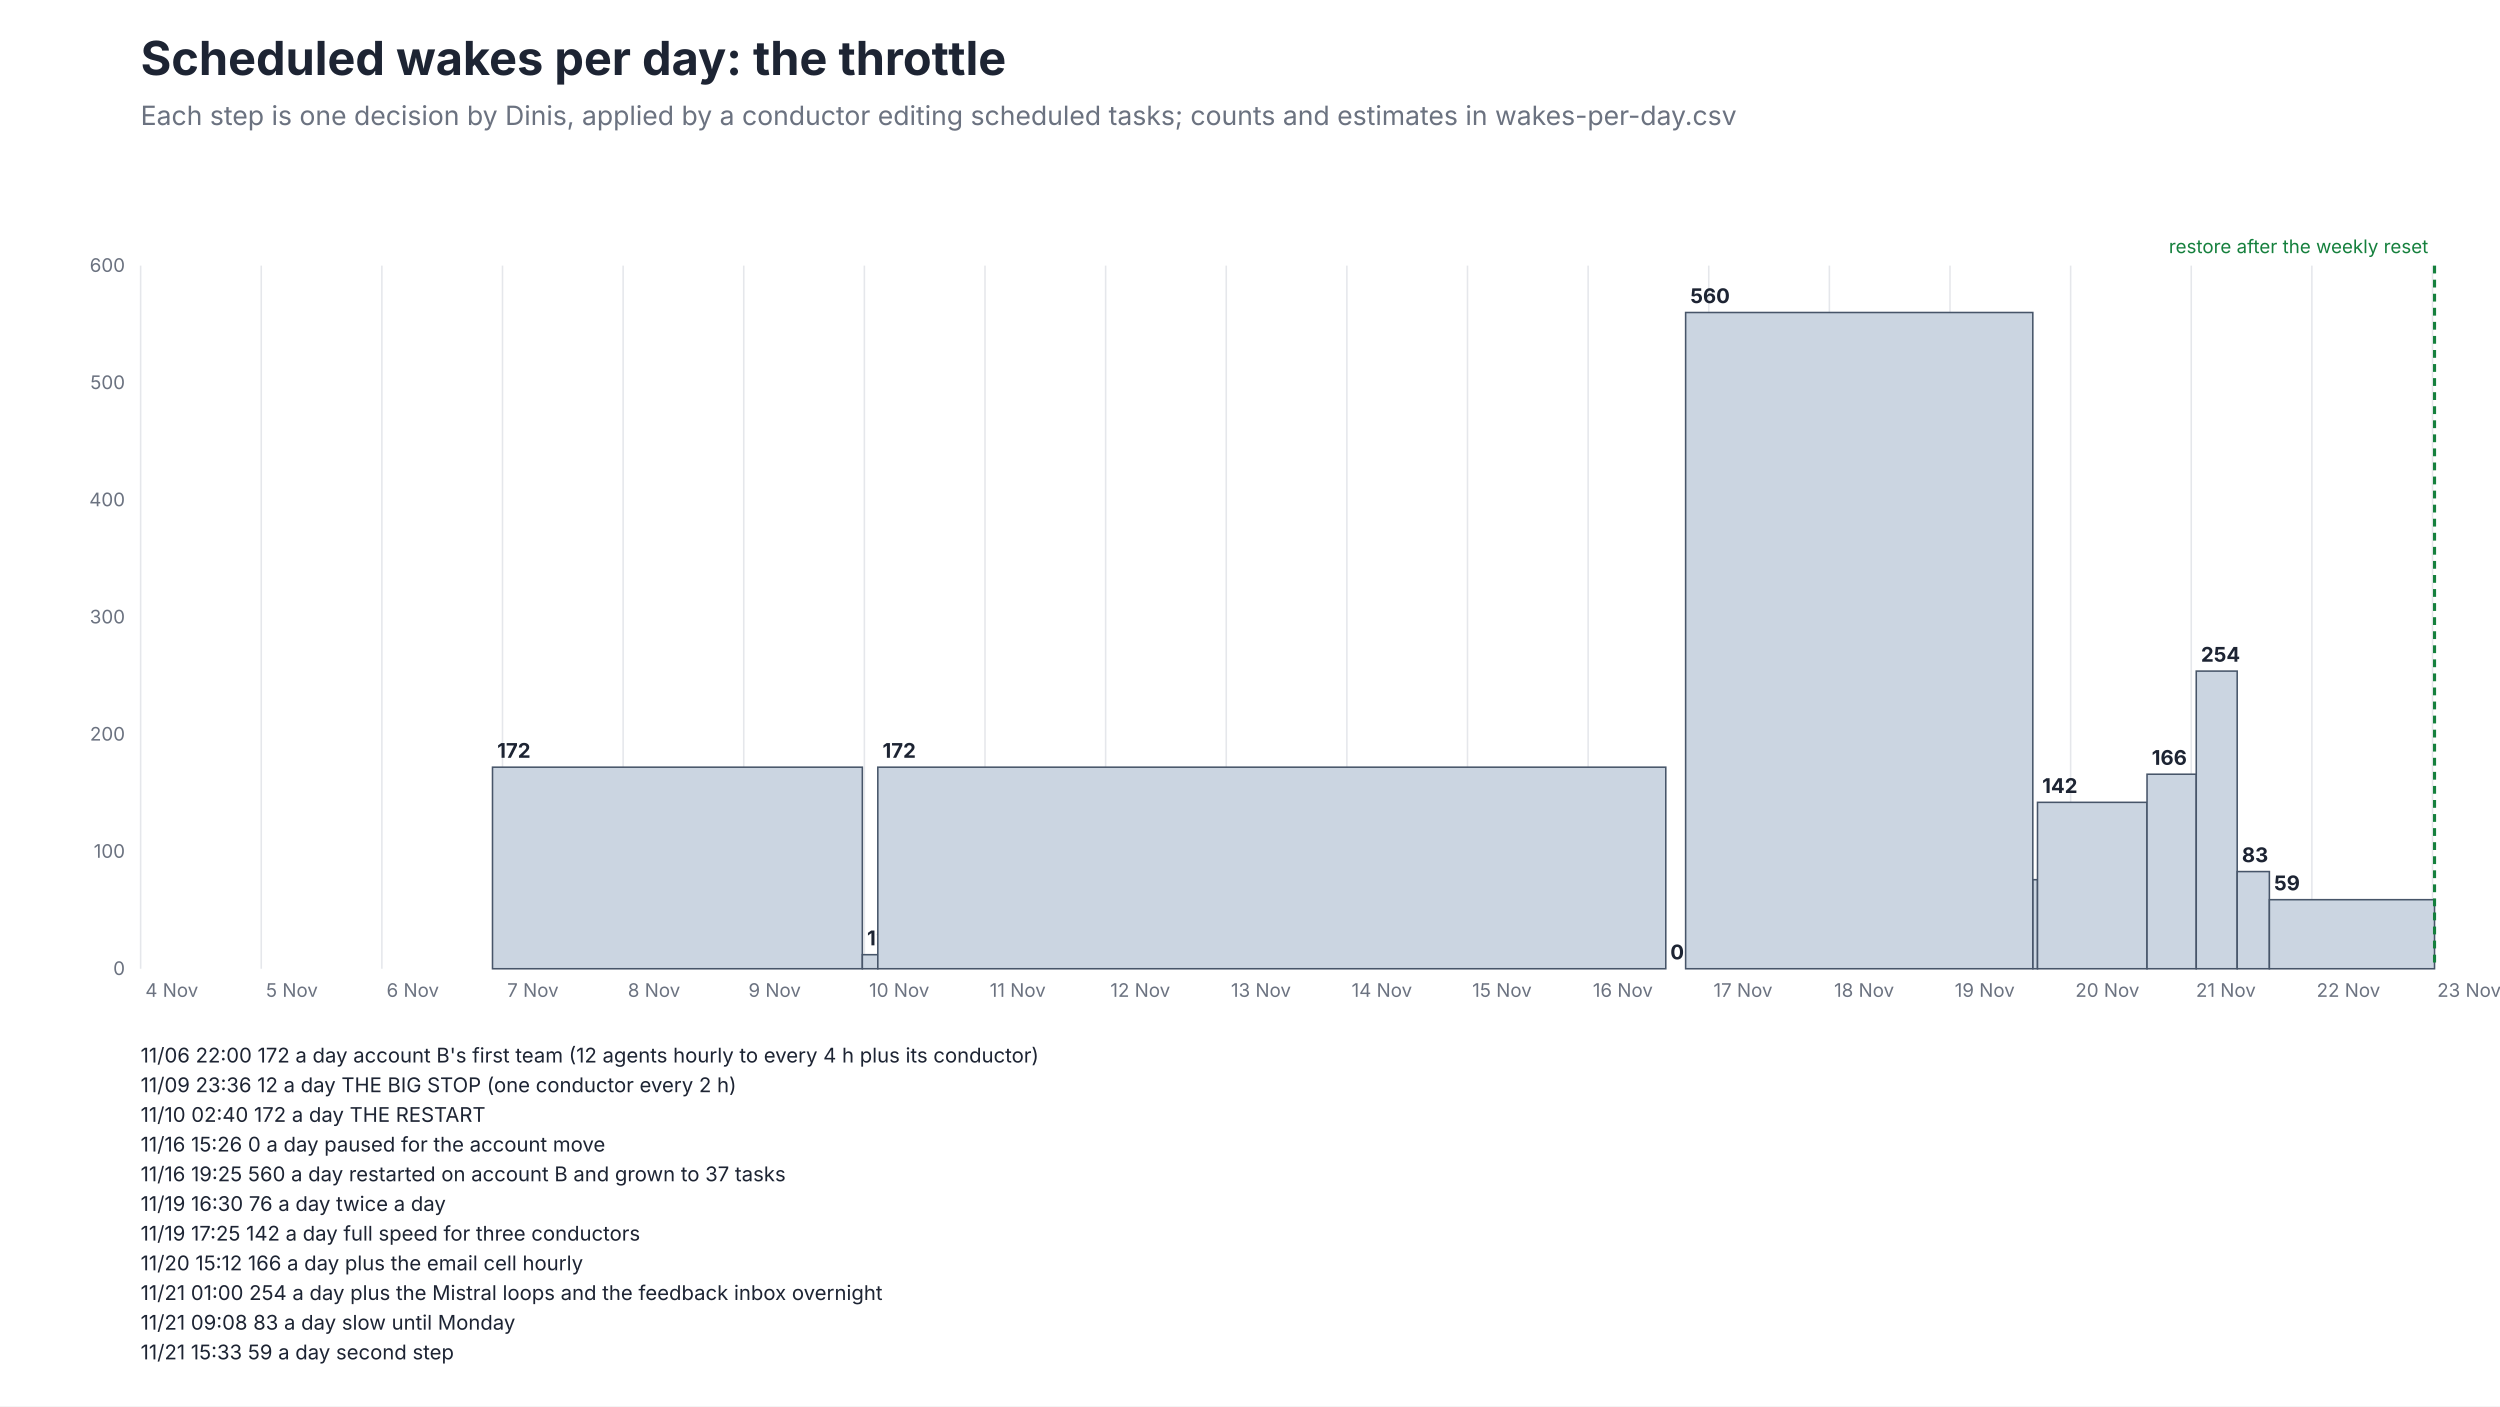
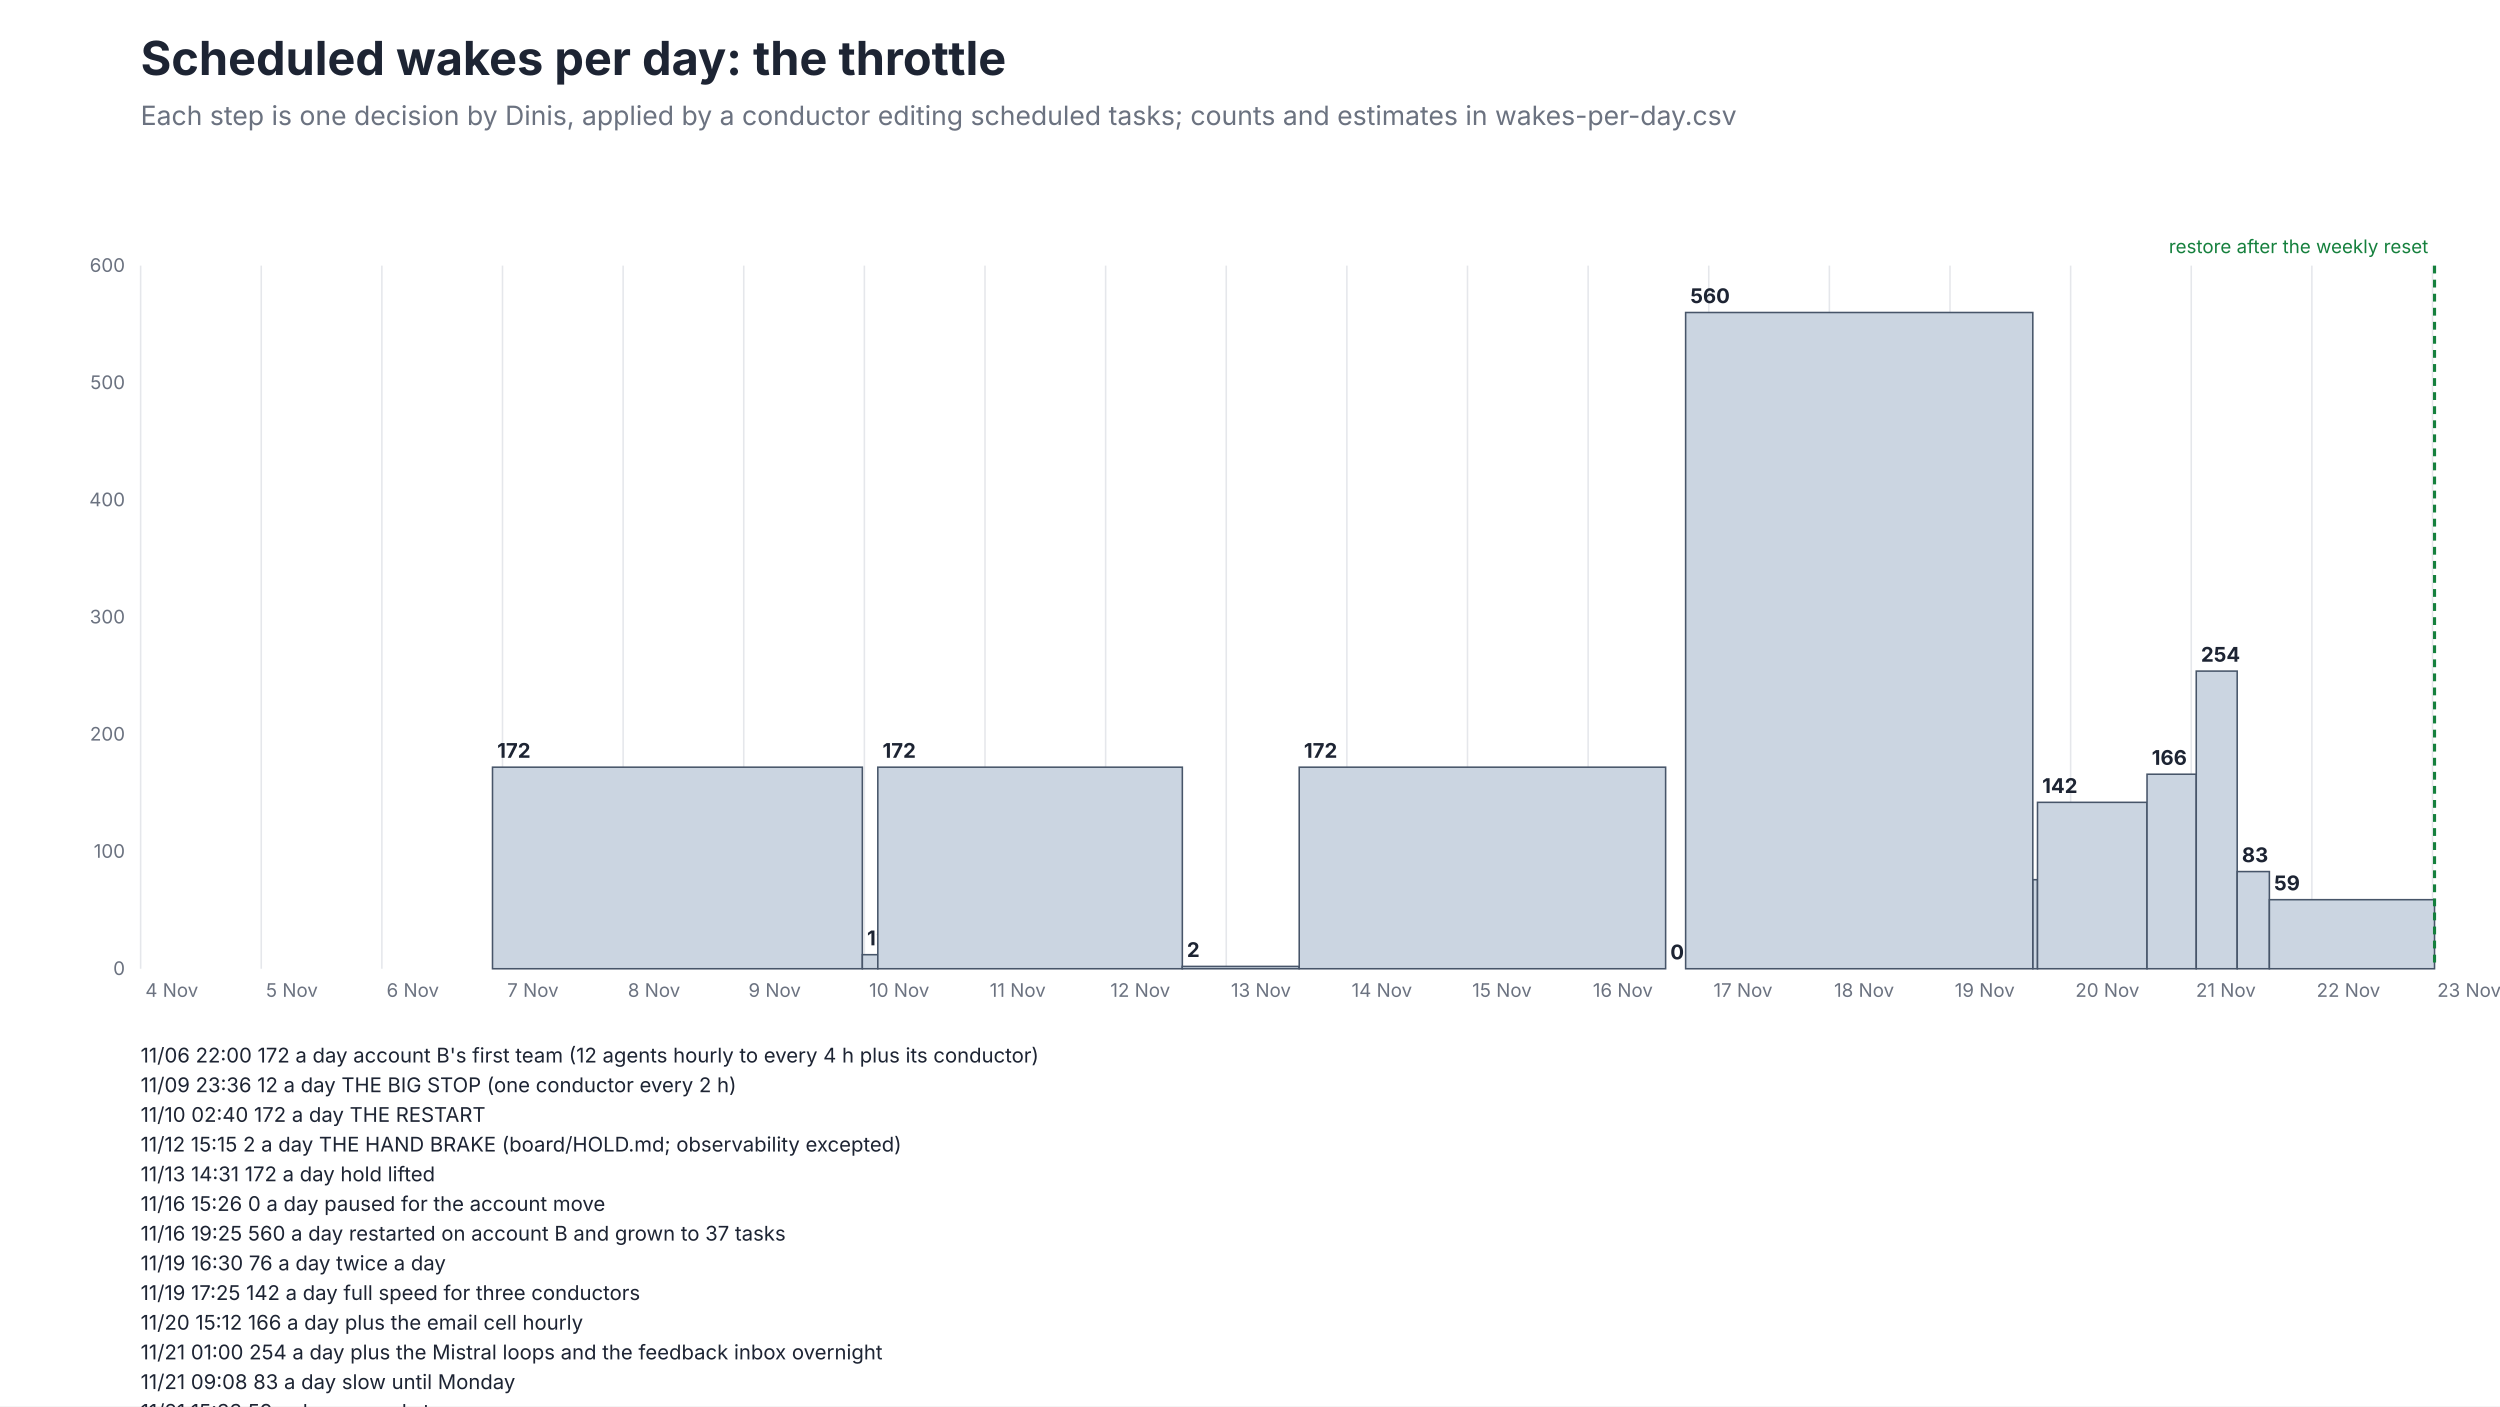
<svg xmlns="http://www.w3.org/2000/svg" viewBox="0 0 1600 900" width="1600" height="900" font-family="Inter,Helvetica,Arial,sans-serif">
  <rect width="1600" height="900" fill="#ffffff" />
  <text x="90" y="48" font-size="30" font-weight="700" fill="#1d2433">Scheduled wakes per day: the throttle</text>
  <text x="90" y="80" font-size="17" fill="#6b7280">Each step is one decision by Dinis, applied by a conductor editing scheduled tasks; counts and estimates in wakes-per-day.csv</text>
  <line x1="90.0" y1="170" x2="90.0" y2="620" stroke="#e5e7eb" />
  <text x="93.0" y="638" font-size="12" fill="#6b7280">4 Nov</text>
  <line x1="167.2" y1="170" x2="167.2" y2="620" stroke="#e5e7eb" />
  <text x="170.2" y="638" font-size="12" fill="#6b7280">5 Nov</text>
  <line x1="244.4" y1="170" x2="244.4" y2="620" stroke="#e5e7eb" />
  <text x="247.4" y="638" font-size="12" fill="#6b7280">6 Nov</text>
  <line x1="321.6" y1="170" x2="321.6" y2="620" stroke="#e5e7eb" />
  <text x="324.6" y="638" font-size="12" fill="#6b7280">7 Nov</text>
  <line x1="398.8" y1="170" x2="398.8" y2="620" stroke="#e5e7eb" />
  <text x="401.8" y="638" font-size="12" fill="#6b7280">8 Nov</text>
  <line x1="476.0" y1="170" x2="476.0" y2="620" stroke="#e5e7eb" />
  <text x="479.0" y="638" font-size="12" fill="#6b7280">9 Nov</text>
  <line x1="553.2" y1="170" x2="553.2" y2="620" stroke="#e5e7eb" />
  <text x="556.2" y="638" font-size="12" fill="#6b7280">10 Nov</text>
  <line x1="630.4" y1="170" x2="630.4" y2="620" stroke="#e5e7eb" />
  <text x="633.4" y="638" font-size="12" fill="#6b7280">11 Nov</text>
  <line x1="707.6" y1="170" x2="707.6" y2="620" stroke="#e5e7eb" />
  <text x="710.6" y="638" font-size="12" fill="#6b7280">12 Nov</text>
  <line x1="784.8" y1="170" x2="784.8" y2="620" stroke="#e5e7eb" />
  <text x="787.8" y="638" font-size="12" fill="#6b7280">13 Nov</text>
  <line x1="862.0" y1="170" x2="862.0" y2="620" stroke="#e5e7eb" />
  <text x="865.0" y="638" font-size="12" fill="#6b7280">14 Nov</text>
  <line x1="939.2" y1="170" x2="939.2" y2="620" stroke="#e5e7eb" />
  <text x="942.2" y="638" font-size="12" fill="#6b7280">15 Nov</text>
  <line x1="1016.4" y1="170" x2="1016.4" y2="620" stroke="#e5e7eb" />
  <text x="1019.4" y="638" font-size="12" fill="#6b7280">16 Nov</text>
  <line x1="1093.6" y1="170" x2="1093.6" y2="620" stroke="#e5e7eb" />
  <text x="1096.6" y="638" font-size="12" fill="#6b7280">17 Nov</text>
  <line x1="1170.8" y1="170" x2="1170.8" y2="620" stroke="#e5e7eb" />
  <text x="1173.8" y="638" font-size="12" fill="#6b7280">18 Nov</text>
  <line x1="1248.0" y1="170" x2="1248.0" y2="620" stroke="#e5e7eb" />
  <text x="1251.0" y="638" font-size="12" fill="#6b7280">19 Nov</text>
  <line x1="1325.2" y1="170" x2="1325.2" y2="620" stroke="#e5e7eb" />
  <text x="1328.2" y="638" font-size="12" fill="#6b7280">20 Nov</text>
  <line x1="1402.4" y1="170" x2="1402.4" y2="620" stroke="#e5e7eb" />
  <text x="1405.4" y="638" font-size="12" fill="#6b7280">21 Nov</text>
  <line x1="1479.6" y1="170" x2="1479.6" y2="620" stroke="#e5e7eb" />
  <text x="1482.6" y="638" font-size="12" fill="#6b7280">22 Nov</text>
  <line x1="1556.8" y1="170" x2="1556.8" y2="620" stroke="#e5e7eb" />
  <text x="1559.8" y="638" font-size="12" fill="#6b7280">23 Nov</text>
  <text x="80" y="624.0" font-size="12" fill="#6b7280" text-anchor="end">0</text>
  <text x="80" y="549.0" font-size="12" fill="#6b7280" text-anchor="end">100</text>
  <text x="80" y="474.0" font-size="12" fill="#6b7280" text-anchor="end">200</text>
  <text x="80" y="399.0" font-size="12" fill="#6b7280" text-anchor="end">300</text>
  <text x="80" y="324.0" font-size="12" fill="#6b7280" text-anchor="end">400</text>
  <text x="80" y="249.0" font-size="12" fill="#6b7280" text-anchor="end">500</text>
  <text x="80" y="174.0" font-size="12" fill="#6b7280" text-anchor="end">600</text>
  <rect x="315.2" y="491.0" width="236.7" height="129.0" fill="#cbd5e1" stroke="#475569" />
  <text x="318.2" y="485.0" font-size="13" font-weight="700" fill="#1d2433">172</text>
  <rect x="551.9" y="611.0" width="9.9" height="9.0" fill="#cbd5e1" stroke="#475569" />
  <text x="554.9" y="605.0" font-size="13" font-weight="700" fill="#1d2433">12</text>
-   <rect x="561.8" y="491.0" width="504.3" height="129.0" fill="#cbd5e1" stroke="#475569" />
+   <rect x="561.8" y="491.0" width="194.9" height="129.0" fill="#cbd5e1" stroke="#475569" />
  <text x="564.8" y="485.0" font-size="13" font-weight="700" fill="#1d2433">172</text>
+   <rect x="756.6" y="618.5" width="74.8" height="1.5" fill="#cbd5e1" stroke="#475569" />
+   <text x="759.6" y="612.5" font-size="13" font-weight="700" fill="#1d2433">2</text>
+   <rect x="831.5" y="491.0" width="234.5" height="129.0" fill="#cbd5e1" stroke="#475569" />
+   <text x="834.5" y="485.0" font-size="13" font-weight="700" fill="#1d2433">172</text>
  <rect x="1066.0" y="620.0" width="12.8" height="0.0" fill="#cbd5e1" stroke="#475569" />
  <text x="1069.0" y="614.0" font-size="13" font-weight="700" fill="#1d2433">0</text>
  <rect x="1078.8" y="200.0" width="222.2" height="420.0" fill="#cbd5e1" stroke="#475569" />
  <text x="1081.8" y="194.0" font-size="13" font-weight="700" fill="#1d2433">560</text>
  <rect x="1301.1" y="563.0" width="2.9" height="57.0" fill="#cbd5e1" stroke="#475569" />
  <text x="1304.1" y="557.0" font-size="13" font-weight="700" fill="#1d2433">76</text>
  <rect x="1304.0" y="513.5" width="70.1" height="106.5" fill="#cbd5e1" stroke="#475569" />
  <text x="1307.0" y="507.5" font-size="13" font-weight="700" fill="#1d2433">142</text>
  <rect x="1374.1" y="495.5" width="31.5" height="124.5" fill="#cbd5e1" stroke="#475569" />
  <text x="1377.1" y="489.5" font-size="13" font-weight="700" fill="#1d2433">166</text>
  <rect x="1405.6" y="429.5" width="26.2" height="190.5" fill="#cbd5e1" stroke="#475569" />
  <text x="1408.6" y="423.5" font-size="13" font-weight="700" fill="#1d2433">254</text>
  <rect x="1431.8" y="557.8" width="20.6" height="62.2" fill="#cbd5e1" stroke="#475569" />
  <text x="1434.8" y="551.8" font-size="13" font-weight="700" fill="#1d2433">83</text>
  <rect x="1452.4" y="575.8" width="105.7" height="44.2" fill="#cbd5e1" stroke="#475569" />
  <text x="1455.4" y="569.8" font-size="13" font-weight="700" fill="#1d2433">59</text>
  <line x1="1558.1" y1="170" x2="1558.1" y2="620" stroke="#15803d" stroke-width="2" stroke-dasharray="5 4" />
  <text x="1554.1" y="162" font-size="12" fill="#15803d" text-anchor="end">restore after the weekly reset</text>
  <text x="90" y="680" font-size="13" fill="#1d2433">11/06 22:00   172 a day  account B's first team (12 agents hourly to every 4 h plus its conductor)</text>
  <text x="90" y="699" font-size="13" fill="#1d2433">11/09 23:36    12 a day  THE BIG STOP (one conductor every 2 h)</text>
  <text x="90" y="718" font-size="13" fill="#1d2433">11/10 02:40   172 a day  THE RESTART</text>
-   <text x="90" y="737" font-size="13" fill="#1d2433">11/16 15:26     0 a day  paused for the account move</text>
-   <text x="90" y="756" font-size="13" fill="#1d2433">11/16 19:25   560 a day  restarted on account B and grown to 37 tasks</text>
-   <text x="90" y="775" font-size="13" fill="#1d2433">11/19 16:30    76 a day  twice a day</text>
-   <text x="90" y="794" font-size="13" fill="#1d2433">11/19 17:25   142 a day  full speed for three conductors</text>
-   <text x="90" y="813" font-size="13" fill="#1d2433">11/20 15:12   166 a day  plus the email cell hourly</text>
-   <text x="90" y="832" font-size="13" fill="#1d2433">11/21 01:00   254 a day  plus the Mistral loops and the feedback inbox overnight</text>
-   <text x="90" y="851" font-size="13" fill="#1d2433">11/21 09:08    83 a day  slow until Monday</text>
-   <text x="90" y="870" font-size="13" fill="#1d2433">11/21 15:33    59 a day  second step</text>
+   <text x="90" y="737" font-size="13" fill="#1d2433">11/12 15:15     2 a day  THE HAND BRAKE (board/HOLD.md; observability excepted)</text>
+   <text x="90" y="756" font-size="13" fill="#1d2433">11/13 14:31   172 a day  hold lifted</text>
+   <text x="90" y="775" font-size="13" fill="#1d2433">11/16 15:26     0 a day  paused for the account move</text>
+   <text x="90" y="794" font-size="13" fill="#1d2433">11/16 19:25   560 a day  restarted on account B and grown to 37 tasks</text>
+   <text x="90" y="813" font-size="13" fill="#1d2433">11/19 16:30    76 a day  twice a day</text>
+   <text x="90" y="832" font-size="13" fill="#1d2433">11/19 17:25   142 a day  full speed for three conductors</text>
+   <text x="90" y="851" font-size="13" fill="#1d2433">11/20 15:12   166 a day  plus the email cell hourly</text>
+   <text x="90" y="870" font-size="13" fill="#1d2433">11/21 01:00   254 a day  plus the Mistral loops and the feedback inbox overnight</text>
+   <text x="90" y="889" font-size="13" fill="#1d2433">11/21 09:08    83 a day  slow until Monday</text>
+   <text x="90" y="908" font-size="13" fill="#1d2433">11/21 15:33    59 a day  second step</text>
</svg>
